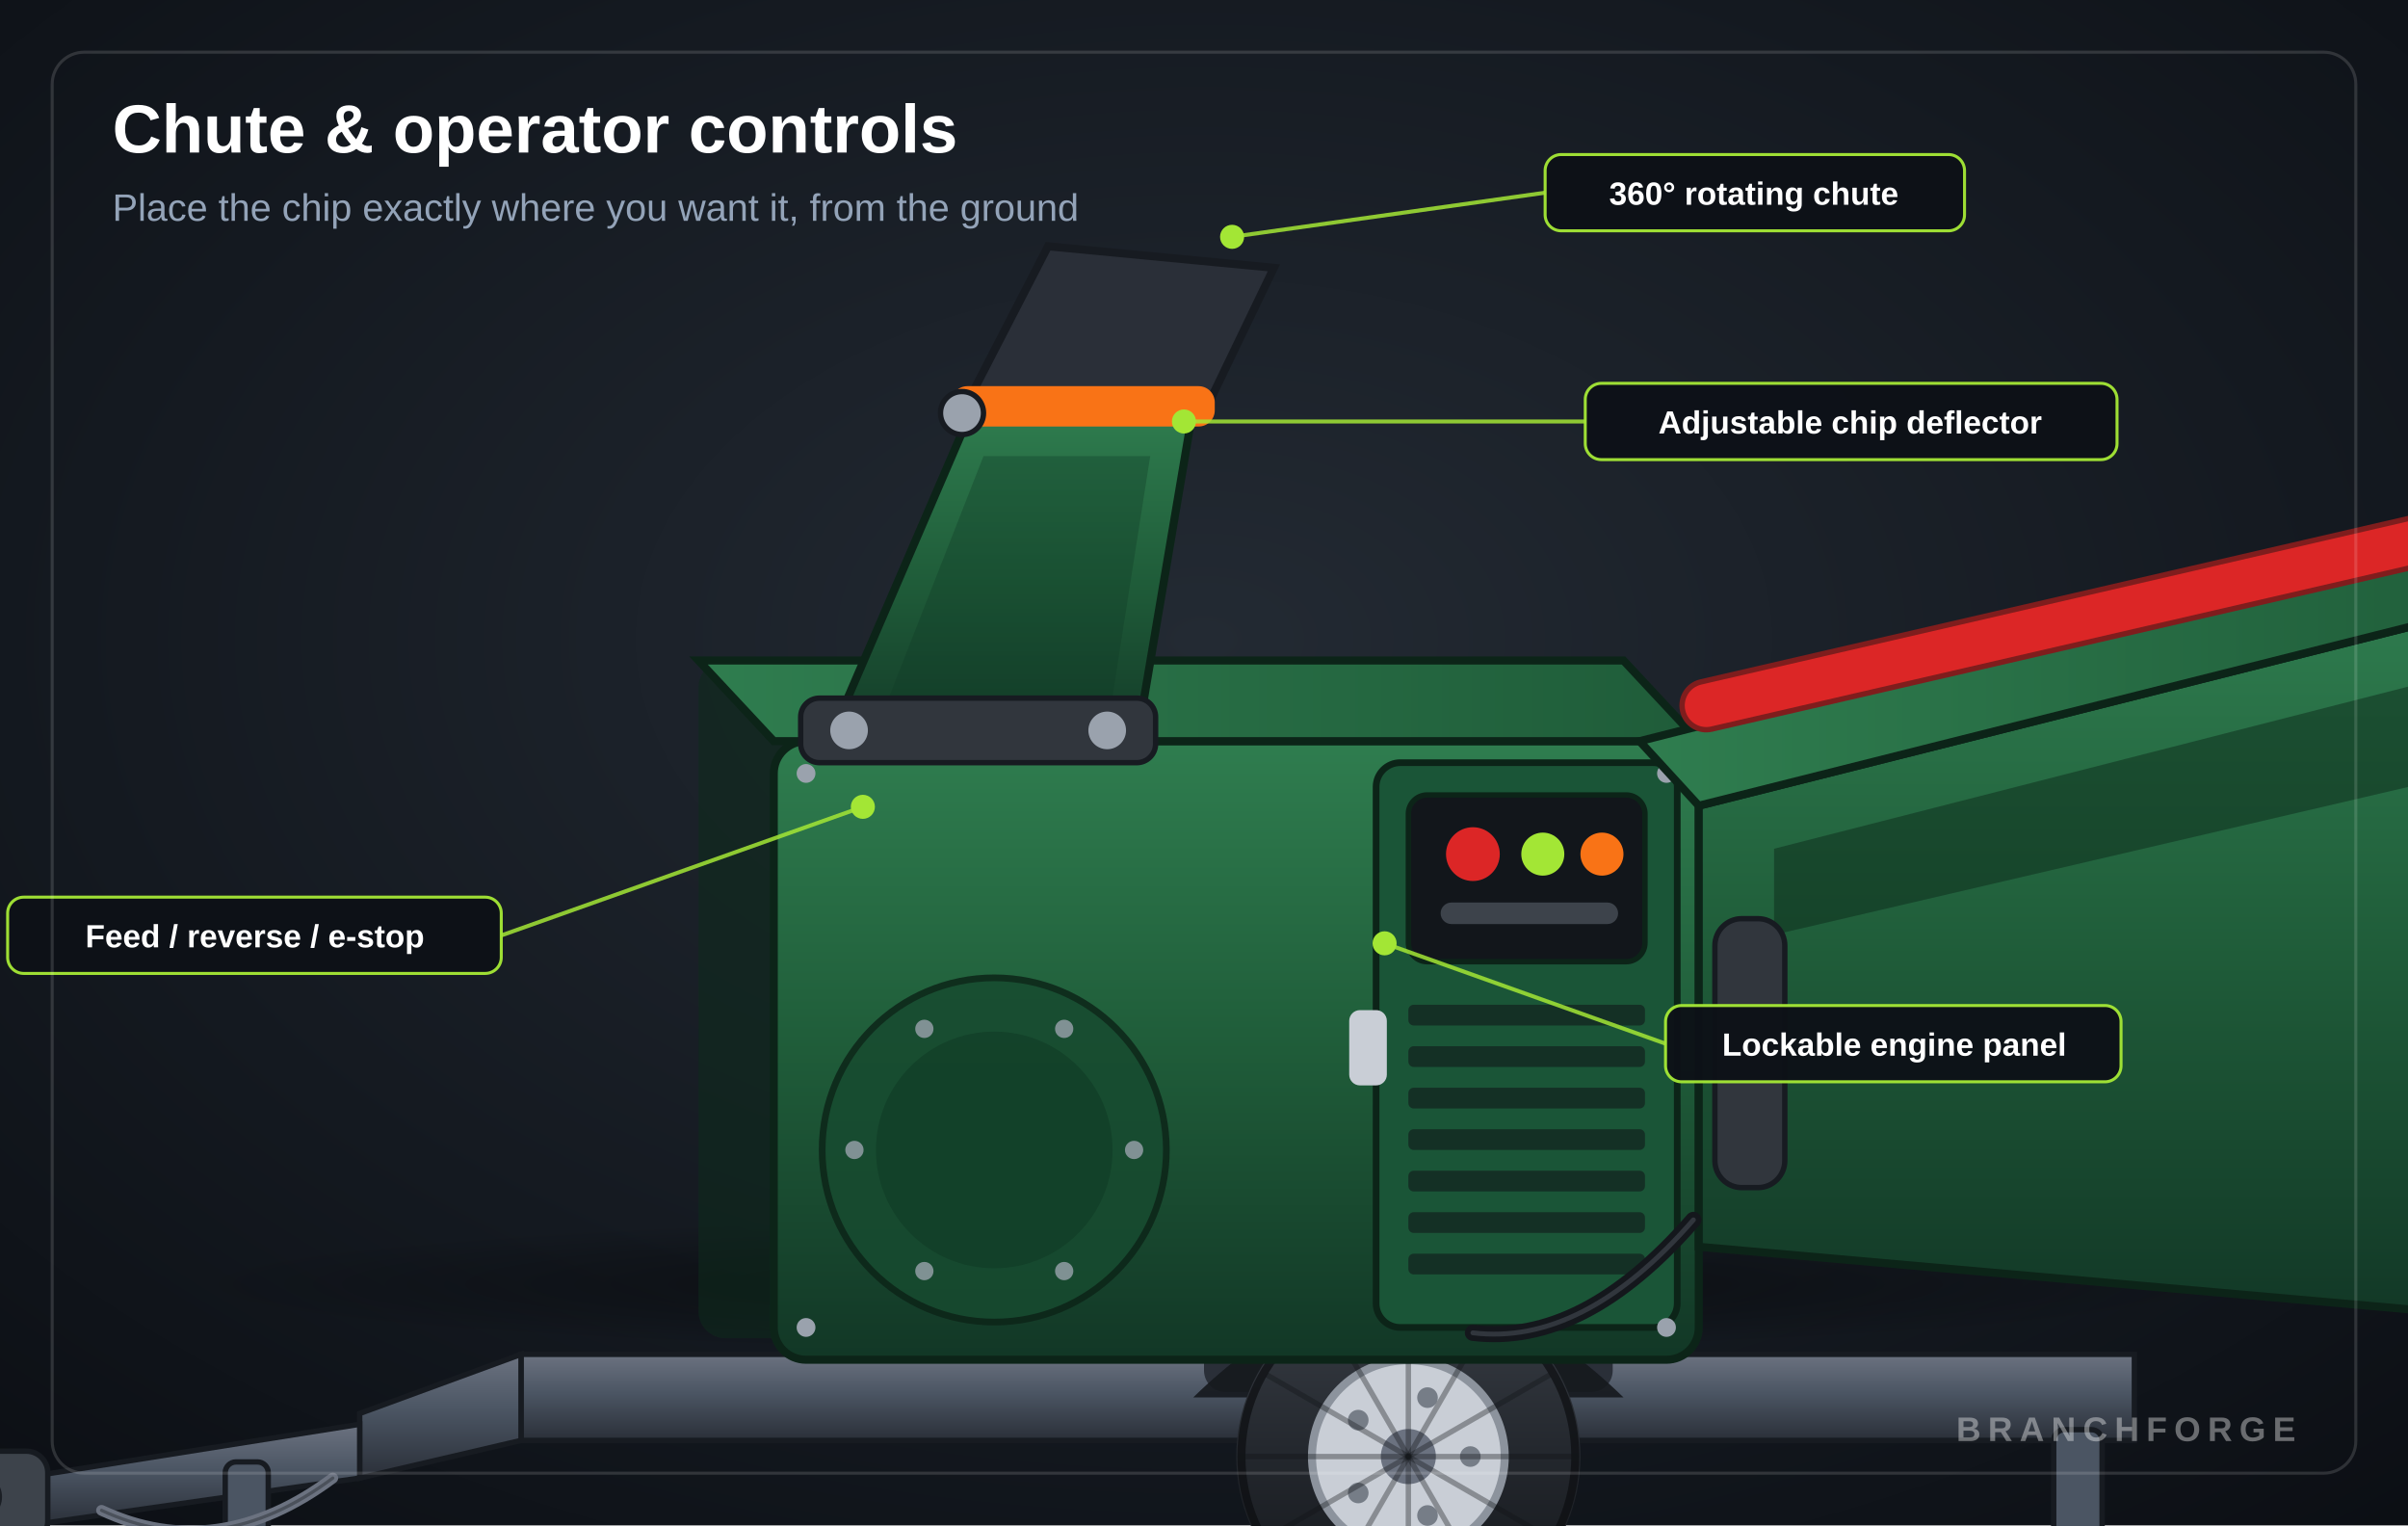
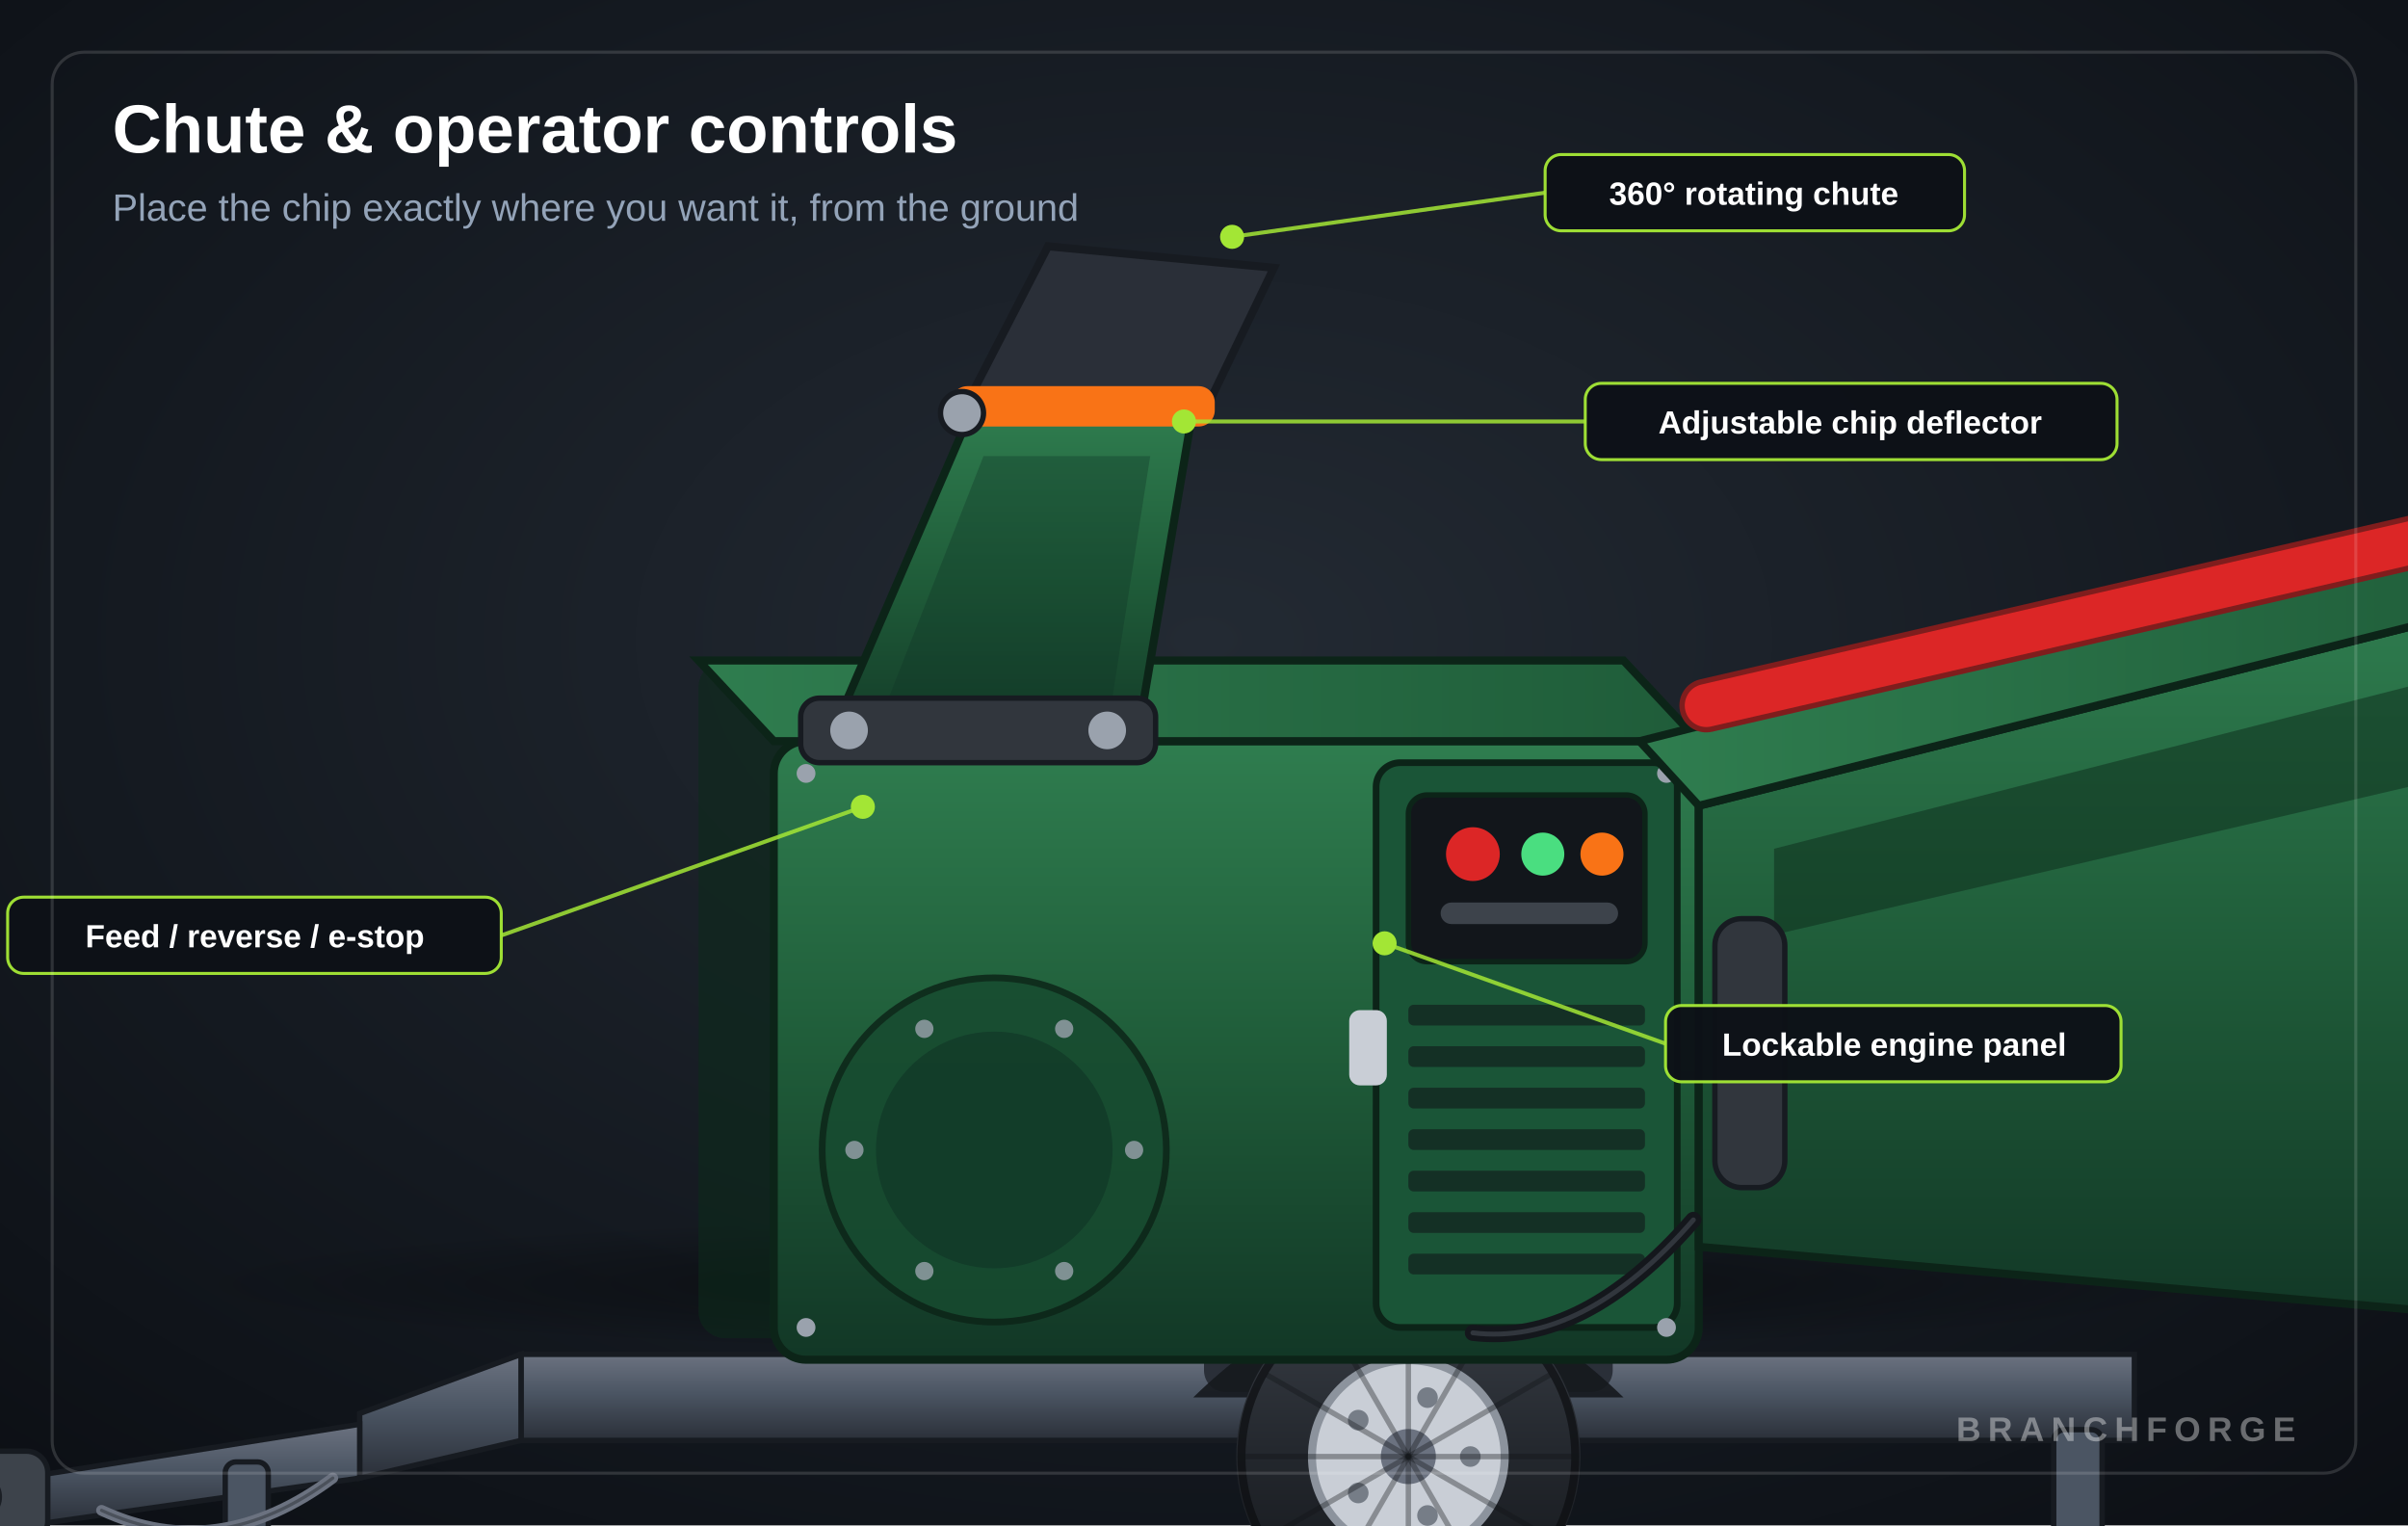
<svg xmlns="http://www.w3.org/2000/svg" viewBox="0 0 1200 760" width="1200" height="760" role="img">
  <defs>
    <linearGradient id="steel" x1="0" y1="0" x2="0" y2="1">
      <stop offset="0" stop-color="#6b7280" />
      <stop offset=".45" stop-color="#4b5563" />
      <stop offset="1" stop-color="#2a2f38" />
    </linearGradient>
    <linearGradient id="steelLite" x1="0" y1="0" x2="0" y2="1">
      <stop offset="0" stop-color="#aeb6c2" />
      <stop offset="1" stop-color="#6b7280" />
    </linearGradient>
    <linearGradient id="dark" x1="0" y1="0" x2="0" y2="1">
      <stop offset="0" stop-color="#31363f" />
      <stop offset="1" stop-color="#15181d" />
    </linearGradient>
    <linearGradient id="rubber" x1="0" y1="0" x2="0" y2="1">
      <stop offset="0" stop-color="#3a3f47" />
      <stop offset=".5" stop-color="#23272d" />
      <stop offset="1" stop-color="#131519" />
    </linearGradient>
    <radialGradient id="studioD" cx=".5" cy=".42" r=".78">
      <stop offset="0" stop-color="#232a33" />
      <stop offset=".6" stop-color="#141920" />
      <stop offset="1" stop-color="#0b0e13" />
    </radialGradient>
    <radialGradient id="studioL" cx=".5" cy=".4" r=".8">
      <stop offset="0" stop-color="#ffffff" />
      <stop offset=".65" stop-color="#eef1f5" />
      <stop offset="1" stop-color="#d7dce4" />
    </radialGradient>
    <linearGradient id="skyG" x1="0" y1="0" x2="0" y2="1">
      <stop offset="0" stop-color="#9fc0d8" />
      <stop offset=".55" stop-color="#cfe0ea" />
      <stop offset="1" stop-color="#e8eef2" />
    </linearGradient>
    <radialGradient id="shadow" cx=".5" cy=".5" r=".5">
      <stop offset="0" stop-color="#000" stop-opacity=".55" />
      <stop offset="1" stop-color="#000" stop-opacity="0" />
    </radialGradient>
    <linearGradient id="glassG" x1="0" y1="0" x2="1" y2="1">
      <stop offset="0" stop-color="#dfeaf2" stop-opacity=".9" />
      <stop offset="1" stop-color="#8fa6b8" stop-opacity=".75" />
    </linearGradient>
-     <linearGradient id="bf" x1="0" y1="0" x2="0" y2="1">
+     <linearGradient id="paint" x1="0" y1="0" x2="0" y2="1">
      <stop offset="0" stop-color="#2f7d4f" />
      <stop offset=".5" stop-color="#1f5c39" />
      <stop offset="1" stop-color="#123726" />
    </linearGradient>
-     <linearGradient id="bfTop" x1="0" y1="0" x2="1" y2="0">
+     <linearGradient id="paintTop" x1="0" y1="0" x2="1" y2="0">
      <stop offset="0" stop-color="#2f7d4f" />
      <stop offset="1" stop-color="#1f5c39" />
    </linearGradient>
  </defs>
  <rect width="1200" height="760" fill="url(#studioD)" />
  <ellipse cx="600.0" cy="640" rx="504.0" ry="34" fill="url(#shadow)" />
  <g transform="translate(-150.4,-22.0) scale(1.34)">
    <g opacity=".55">
-       <path d="M400 292 L744 292 L716 262 L372 262 Z" fill="#0d2a1c" />
-       <rect x="372" y="262" width="344" height="252" rx="10" fill="#0d2a1c" />
+       <path d="M400 292 L744 292 L716 262 L372 262 Z" fill="#0b2a1a" />
+       <rect x="372" y="262" width="344" height="252" rx="10" fill="#0b2a1a" />
    </g>
    <path d="M306 520 H906 V552 H306 Z" fill="url(#steel)" stroke="#171b21" stroke-width="2" />
    <path d="M306 520 L246 542 L246 566 L306 552 Z" fill="url(#steel)" stroke="#171b21" stroke-width="2" />
    <path d="M246 546 L120 566 L120 584 L246 566 Z" fill="url(#steel)" stroke="#171b21" stroke-width="2" />
    <rect x="78" y="556" width="52" height="34" rx="8" fill="#3d434b" stroke="#171b21" stroke-width="2" />
    <circle cx="104" cy="573" r="9" fill="#1b1f25" />
    <clipPath id="hz96126">
      <rect x="84" y="594" width="60" height="16" rx="3" />
    </clipPath>
    <g clip-path="url(#hz96126)">
      <rect x="84" y="594" width="60" height="16" fill="#f5b400" />
      <path d="M54 610 l22 -16 h11 l-22 16 z" fill="#15181d" />
      <path d="M76 610 l22 -16 h11 l-22 16 z" fill="#15181d" />
      <path d="M98 610 l22 -16 h11 l-22 16 z" fill="#15181d" />
      <path d="M120 610 l22 -16 h11 l-22 16 z" fill="#15181d" />
      <path d="M142 610 l22 -16 h11 l-22 16 z" fill="#15181d" />
    </g>
    <rect x="196" y="560" width="16" height="44" rx="4" fill="#4b5563" stroke="#171b21" stroke-width="2" />
    <circle cx="204" cy="612" r="20" fill="url(#rubber)" />
    <circle cx="204" cy="612" r="19.4" fill="none" stroke="#0b0d10" stroke-width="3" opacity=".7" />
    <circle cx="204" cy="612" r="11.2" fill="#9aa2ad" />
    <circle cx="204" cy="612" r="11.2" fill="none" stroke="#8c939d" stroke-width="3" />
    <circle cx="204" cy="612" r="3.2" fill="#6b7280" />
    <circle cx="211.2" cy="612.0" r="1.2" fill="#767d87" />
    <circle cx="206.225" cy="618.848" r="1.2" fill="#767d87" />
    <circle cx="198.175" cy="616.232" r="1.2" fill="#767d87" />
    <circle cx="198.175" cy="607.768" r="1.2" fill="#767d87" />
    <circle cx="206.225" cy="605.152" r="1.2" fill="#767d87" />
    <path d="M204 612 L223.0 612.0" stroke="#0e1114" stroke-width="2" opacity=".35" />
    <path d="M204 612 L220.454 621.5" stroke="#0e1114" stroke-width="2" opacity=".35" />
    <path d="M204 612 L213.5 628.454" stroke="#0e1114" stroke-width="2" opacity=".35" />
    <path d="M204 612 L204 631" stroke="#0e1114" stroke-width="2" opacity=".35" />
    <path d="M204 612 L194.5 628.454" stroke="#0e1114" stroke-width="2" opacity=".35" />
    <path d="M204 612 L187.546 621.5" stroke="#0e1114" stroke-width="2" opacity=".35" />
    <path d="M204 612 L185 612" stroke="#0e1114" stroke-width="2" opacity=".35" />
    <path d="M204 612 L187.545 602.5" stroke="#0e1114" stroke-width="2" opacity=".35" />
    <path d="M204 612 L194.5 595.546" stroke="#0e1114" stroke-width="2" opacity=".35" />
    <path d="M204 612 L204 593" stroke="#0e1114" stroke-width="2" opacity=".35" />
    <path d="M204 612 L213.5 595.545" stroke="#0e1114" stroke-width="2" opacity=".35" />
    <path d="M204 612 L220.454 602.5" stroke="#0e1114" stroke-width="2" opacity=".35" />
    <path d="M150 578 Q193.0 598.0 236 566" fill="none" stroke="#6b7280" stroke-width="4" stroke-linecap="round" />
    <path d="M150 578 Q193.0 598.0 236 566" fill="none" stroke="#3d434b" stroke-width="1.2" stroke-linecap="round" opacity=".7" />
    <rect x="876" y="548" width="18" height="62" rx="4" fill="#4b5563" stroke="#171b21" stroke-width="2" />
    <rect x="862" y="606" width="46" height="14" rx="4" fill="#31363d" />
    <rect x="560" y="500" width="152" height="34" rx="8" fill="#2a2f38" />
    <path d="M556 536 q80 -78 160 0 z" fill="#15181d" opacity=".9" />
    <circle cx="636" cy="558" r="64" fill="url(#rubber)" />
    <circle cx="636" cy="558" r="62.08" fill="none" stroke="#0b0d10" stroke-width="3" opacity=".7" />
    <circle cx="636" cy="558" r="35.84" fill="#c9ced6" />
    <circle cx="636" cy="558" r="35.84" fill="none" stroke="#8c939d" stroke-width="3" />
    <circle cx="636" cy="558" r="10.24" fill="#6b7280" />
    <circle cx="659.04" cy="558.0" r="3.84" fill="#767d87" />
    <circle cx="643.12" cy="579.912" r="3.84" fill="#767d87" />
    <circle cx="617.36" cy="571.543" r="3.84" fill="#767d87" />
    <circle cx="617.36" cy="544.457" r="3.84" fill="#767d87" />
    <circle cx="643.12" cy="536.088" r="3.84" fill="#767d87" />
    <path d="M636 558 L696.8 558.0" stroke="#0e1114" stroke-width="2" opacity=".35" />
    <path d="M636 558 L688.654 588.4" stroke="#0e1114" stroke-width="2" opacity=".35" />
    <path d="M636 558 L666.4 610.654" stroke="#0e1114" stroke-width="2" opacity=".35" />
    <path d="M636 558 L636 618.8" stroke="#0e1114" stroke-width="2" opacity=".35" />
    <path d="M636 558 L605.6 610.654" stroke="#0e1114" stroke-width="2" opacity=".35" />
    <path d="M636 558 L583.346 588.4" stroke="#0e1114" stroke-width="2" opacity=".35" />
    <path d="M636 558 L575.2 558" stroke="#0e1114" stroke-width="2" opacity=".35" />
    <path d="M636 558 L583.346 527.6" stroke="#0e1114" stroke-width="2" opacity=".35" />
    <path d="M636 558 L605.6 505.346" stroke="#0e1114" stroke-width="2" opacity=".35" />
    <path d="M636 558 L636 497.2" stroke="#0e1114" stroke-width="2" opacity=".35" />
    <path d="M636 558 L666.4 505.346" stroke="#0e1114" stroke-width="2" opacity=".35" />
    <path d="M636 558 L688.654 527.6" stroke="#0e1114" stroke-width="2" opacity=".35" />
-     <rect x="400" y="292" width="344" height="230" rx="12" fill="url(#bf)" stroke="#0c2418" stroke-width="3" />
-     <path d="M400 292 L744 292 L716 262 L372 262 Z" fill="url(#bfTop)" stroke="#0c2418" stroke-width="3" />
+     <rect x="400" y="292" width="344" height="230" rx="12" fill="url(#paint)" stroke="#0c2418" stroke-width="3" />
+     <path d="M400 292 L744 292 L716 262 L372 262 Z" fill="url(#paintTop)" stroke="#0c2418" stroke-width="3" />
    <circle cx="482" cy="444" r="64" fill="#164a2f" stroke="#0c2418" stroke-width="2.5" opacity=".85" />
-     <circle cx="482" cy="444" r="44" fill="#0f3a24" opacity=".6" />
+     <circle cx="482" cy="444" r="44" fill="#0f3325" opacity=".6" />
    <g opacity=".8">
      <circle cx="534.0" cy="444.0" r="3.4" fill="#9aa2ad" />
      <circle cx="508.0" cy="489.033" r="3.4" fill="#9aa2ad" />
      <circle cx="456.0" cy="489.033" r="3.4" fill="#9aa2ad" />
      <circle cx="430.0" cy="444.0" r="3.4" fill="#9aa2ad" />
      <circle cx="456.0" cy="398.967" r="3.4" fill="#9aa2ad" />
      <circle cx="508.0" cy="398.967" r="3.4" fill="#9aa2ad" />
    </g>
    <rect x="624" y="300" width="112" height="210" rx="9" fill="#1a5537" stroke="#0c2418" stroke-width="2.5" />
    <rect x="636" y="390.0" width="88" height="7.714" rx="2" fill="#0f1216" opacity=".55" />
    <rect x="636" y="405.429" width="88" height="7.714" rx="2" fill="#0f1216" opacity=".55" />
    <rect x="636" y="420.857" width="88" height="7.714" rx="2" fill="#0f1216" opacity=".55" />
    <rect x="636" y="436.286" width="88" height="7.714" rx="2" fill="#0f1216" opacity=".55" />
    <rect x="636" y="451.714" width="88" height="7.714" rx="2" fill="#0f1216" opacity=".55" />
    <rect x="636" y="467.143" width="88" height="7.714" rx="2" fill="#0f1216" opacity=".55" />
    <rect x="636" y="482.571" width="88" height="7.714" rx="2" fill="#0f1216" opacity=".55" />
    <rect x="614" y="392" width="14" height="28" rx="4" fill="#c9ced6" />
    <rect x="636" y="312" width="88" height="62" rx="7" fill="#12161b" stroke="#0c2418" stroke-width="2" />
    <circle cx="660" cy="334" r="10" fill="#dc2626" />
-     <circle cx="686" cy="334" r="8" fill="#a3e635" />
+     <circle cx="686" cy="334" r="8" fill="#4ade80" />
    <circle cx="708" cy="334" r="8" fill="#f97316" />
    <rect x="648" y="352" width="66" height="8" rx="4" fill="#3d434b" />
    <circle cx="412" cy="304" r="3.5" fill="#9aa2ad" />
    <circle cx="732" cy="304" r="3.5" fill="#9aa2ad" />
    <circle cx="412" cy="510" r="3.5" fill="#9aa2ad" />
    <circle cx="732" cy="510" r="3.5" fill="#9aa2ad" />
    <g transform="rotate(0 476 292)">
-       <path d="M418 298 L534 298 L556 168 L474 168 Z" fill="url(#bf)" stroke="#0c2418" stroke-width="3" />
-       <path d="M438 288 L524 288 L540 186 L478 186 Z" fill="#0f3a24" opacity=".35" />
+       <path d="M418 298 L534 298 L556 168 L474 168 Z" fill="url(#paint)" stroke="#0c2418" stroke-width="3" />
+       <path d="M438 288 L524 288 L540 186 L478 186 Z" fill="#0f3325" opacity=".35" />
      <rect x="410" y="276" width="132" height="24" rx="7" fill="#31363d" stroke="#171b21" stroke-width="2" />
      <circle cx="428" cy="288" r="7" fill="#9aa2ad" />
      <circle cx="524" cy="288" r="7" fill="#9aa2ad" />
      <path d="M470 170 L560 170 L586 116 L502 108 Z" fill="#2a2f38" stroke="#171b21" stroke-width="3" />
      <rect x="466" y="160" width="98" height="15" rx="6" fill="#f97316" />
      <circle cx="470" cy="170" r="8" fill="#9aa2ad" stroke="#171b21" stroke-width="2" />
    </g>
-     <path d="M744 316 L1062 236 L1062 508 L744 480 Z" fill="url(#bf)" stroke="#0c2418" stroke-width="3" />
-     <path d="M744 316 L1062 236 L1030 214 L722 292 Z" fill="url(#bfTop)" stroke="#0c2418" stroke-width="3" />
+     <path d="M744 316 L1062 236 L1062 508 L744 480 Z" fill="url(#paint)" stroke="#0c2418" stroke-width="3" />
+     <path d="M744 316 L1062 236 L1030 214 L722 292 Z" fill="url(#paintTop)" stroke="#0c2418" stroke-width="3" />
    <path d="M772 332 L1038 264 L1038 302 L772 364 Z" fill="#0b2a1a" opacity=".5" />
    <clipPath id="hz2184">
      <rect x="1036" y="236" width="26" height="272" rx="3" />
    </clipPath>
    <g clip-path="url(#hz2184)">
      <rect x="1036" y="236" width="26" height="272" fill="#f5b400" />
      <path d="M1006 508 l22 -272 h11 l-22 272 z" fill="#15181d" />
      <path d="M1028 508 l22 -272 h11 l-22 272 z" fill="#15181d" />
      <path d="M1050 508 l22 -272 h11 l-22 272 z" fill="#15181d" />
      <path d="M1072 508 l22 -272 h11 l-22 272 z" fill="#15181d" />
    </g>
    <rect x="750" y="358" width="26" height="100" rx="10" fill="#31363d" stroke="#171b21" stroke-width="2" />
    <rect x="736" y="272" width="330" height="18" rx="9" fill="#dc2626" stroke="#7f1d1d" stroke-width="2" transform="rotate(-13 736 272)" />
    <path d="M742 470 Q701.0 517.0 660 512" fill="none" stroke="#14171c" stroke-width="6" stroke-linecap="round" />
    <path d="M742 470 Q701.0 517.0 660 512" fill="none" stroke="#3d434b" stroke-width="1.8" stroke-linecap="round" opacity=".7" />
  </g>
  <path d="M614 118 L770 96" stroke="#a3e635" stroke-width="2" opacity=".85" />
  <circle cx="614" cy="118" r="6" fill="#a3e635" />
  <rect x="770" y="77" width="209" height="38" rx="8" fill="#0d1117" stroke="#a3e635" stroke-width="1.5" opacity=".96" />
  <text x="874" y="102" text-anchor="middle" font-family="Arial,Helvetica,sans-serif" font-weight="700" font-size="16" fill="#fff">360° rotating chute</text>
  <path d="M590 210 L790 210" stroke="#a3e635" stroke-width="2" opacity=".85" />
  <circle cx="590" cy="210" r="6" fill="#a3e635" />
  <rect x="790" y="191" width="265" height="38" rx="8" fill="#0d1117" stroke="#a3e635" stroke-width="1.5" opacity=".96" />
  <text x="922" y="216" text-anchor="middle" font-family="Arial,Helvetica,sans-serif" font-weight="700" font-size="16" fill="#fff">Adjustable chip deflector</text>
  <path d="M430 402 L250 466" stroke="#a3e635" stroke-width="2" opacity=".85" />
  <circle cx="430" cy="402" r="6" fill="#a3e635" />
  <rect x="3.8" y="447" width="246" height="38" rx="8" fill="#0d1117" stroke="#a3e635" stroke-width="1.5" opacity=".96" />
  <text x="127" y="472" text-anchor="middle" font-family="Arial,Helvetica,sans-serif" font-weight="700" font-size="16" fill="#fff">Feed / reverse / e-stop</text>
  <path d="M690 470 L830 520" stroke="#a3e635" stroke-width="2" opacity=".85" />
  <circle cx="690" cy="470" r="6" fill="#a3e635" />
  <rect x="830" y="501" width="227" height="38" rx="8" fill="#0d1117" stroke="#a3e635" stroke-width="1.5" opacity=".96" />
  <text x="944" y="526" text-anchor="middle" font-family="Arial,Helvetica,sans-serif" font-weight="700" font-size="16" fill="#fff">Lockable engine panel</text>
  <text x="56" y="76" font-family="Arial,Helvetica,sans-serif" font-weight="800" font-size="34" fill="#ffffff">Chute &amp; operator controls</text>
  <text x="56" y="110" font-family="Arial,Helvetica,sans-serif" font-weight="500" font-size="19" fill="#93a3b8">Place the chip exactly where you want it, from the ground</text>
  <rect x="26" y="26" width="1148" height="708" rx="16" fill="none" stroke="#ffffff" stroke-width="1.5" opacity=".14" />
  <text x="1144" y="718" text-anchor="end" font-family="Arial,Helvetica,sans-serif" font-weight="800" font-size="17" letter-spacing="3.5" fill="#ffffff" opacity=".38">BRANCHFORGE</text>
</svg>
